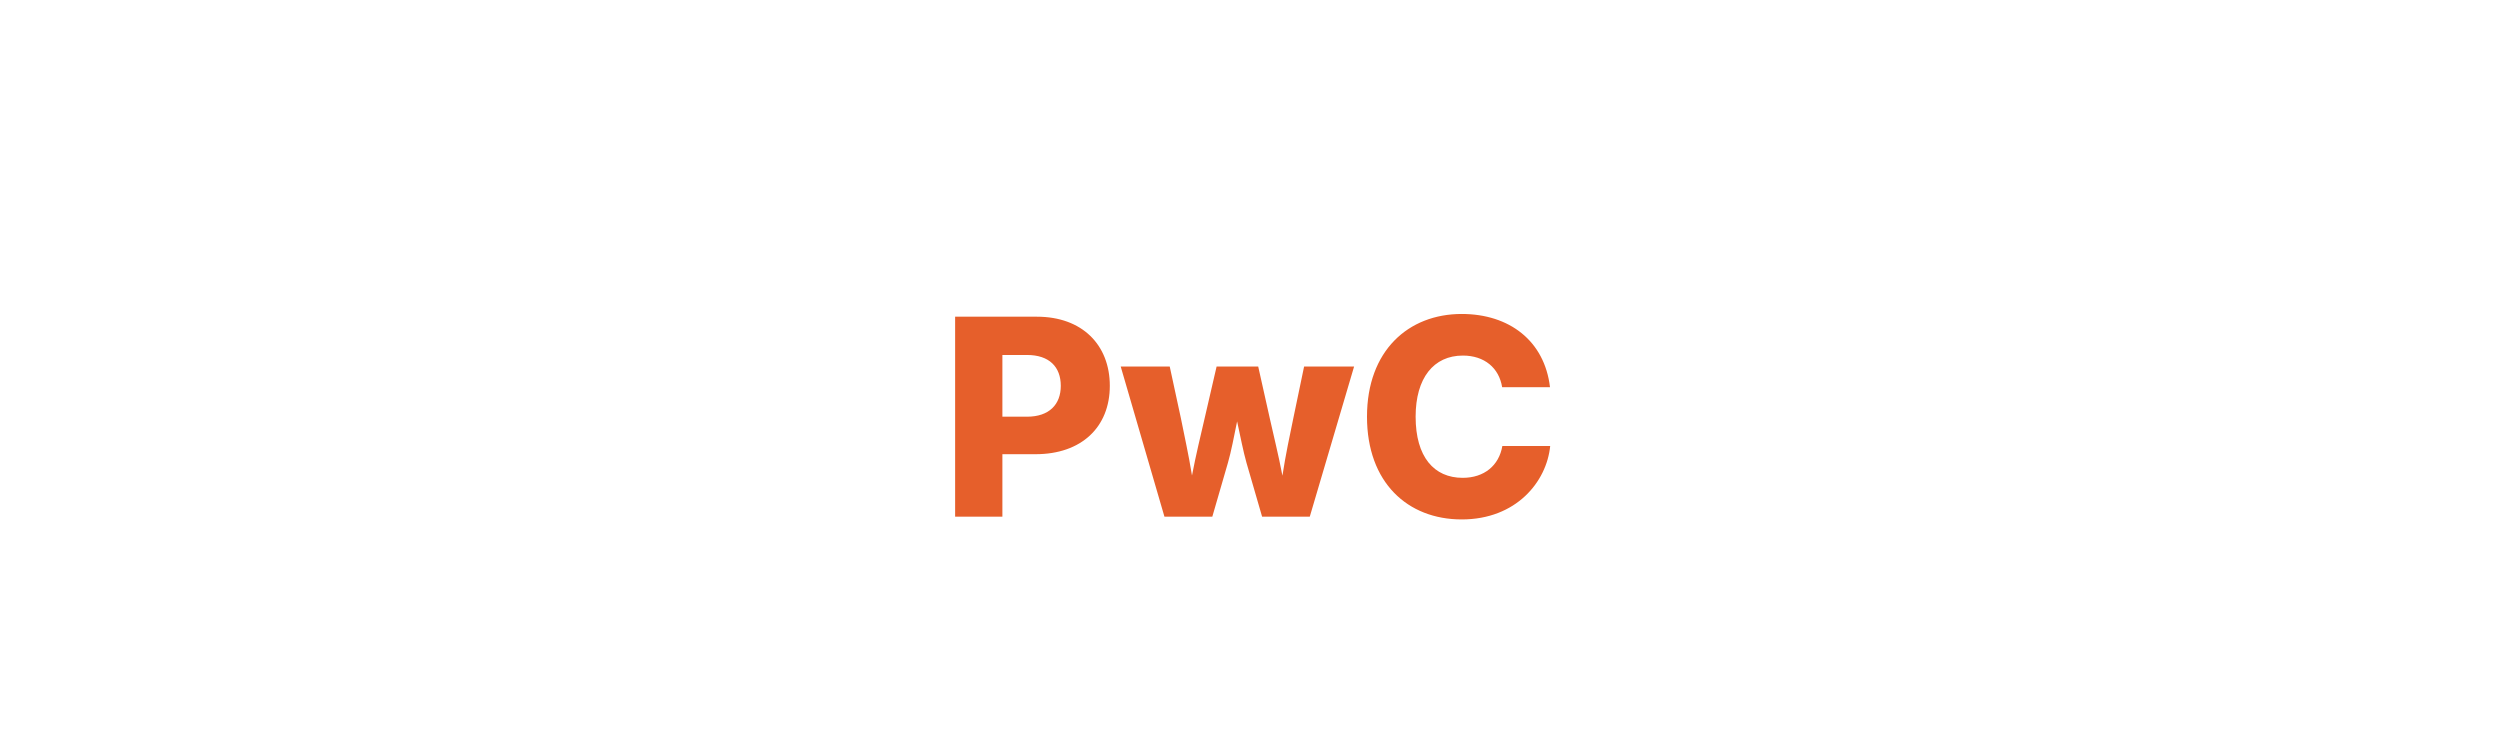
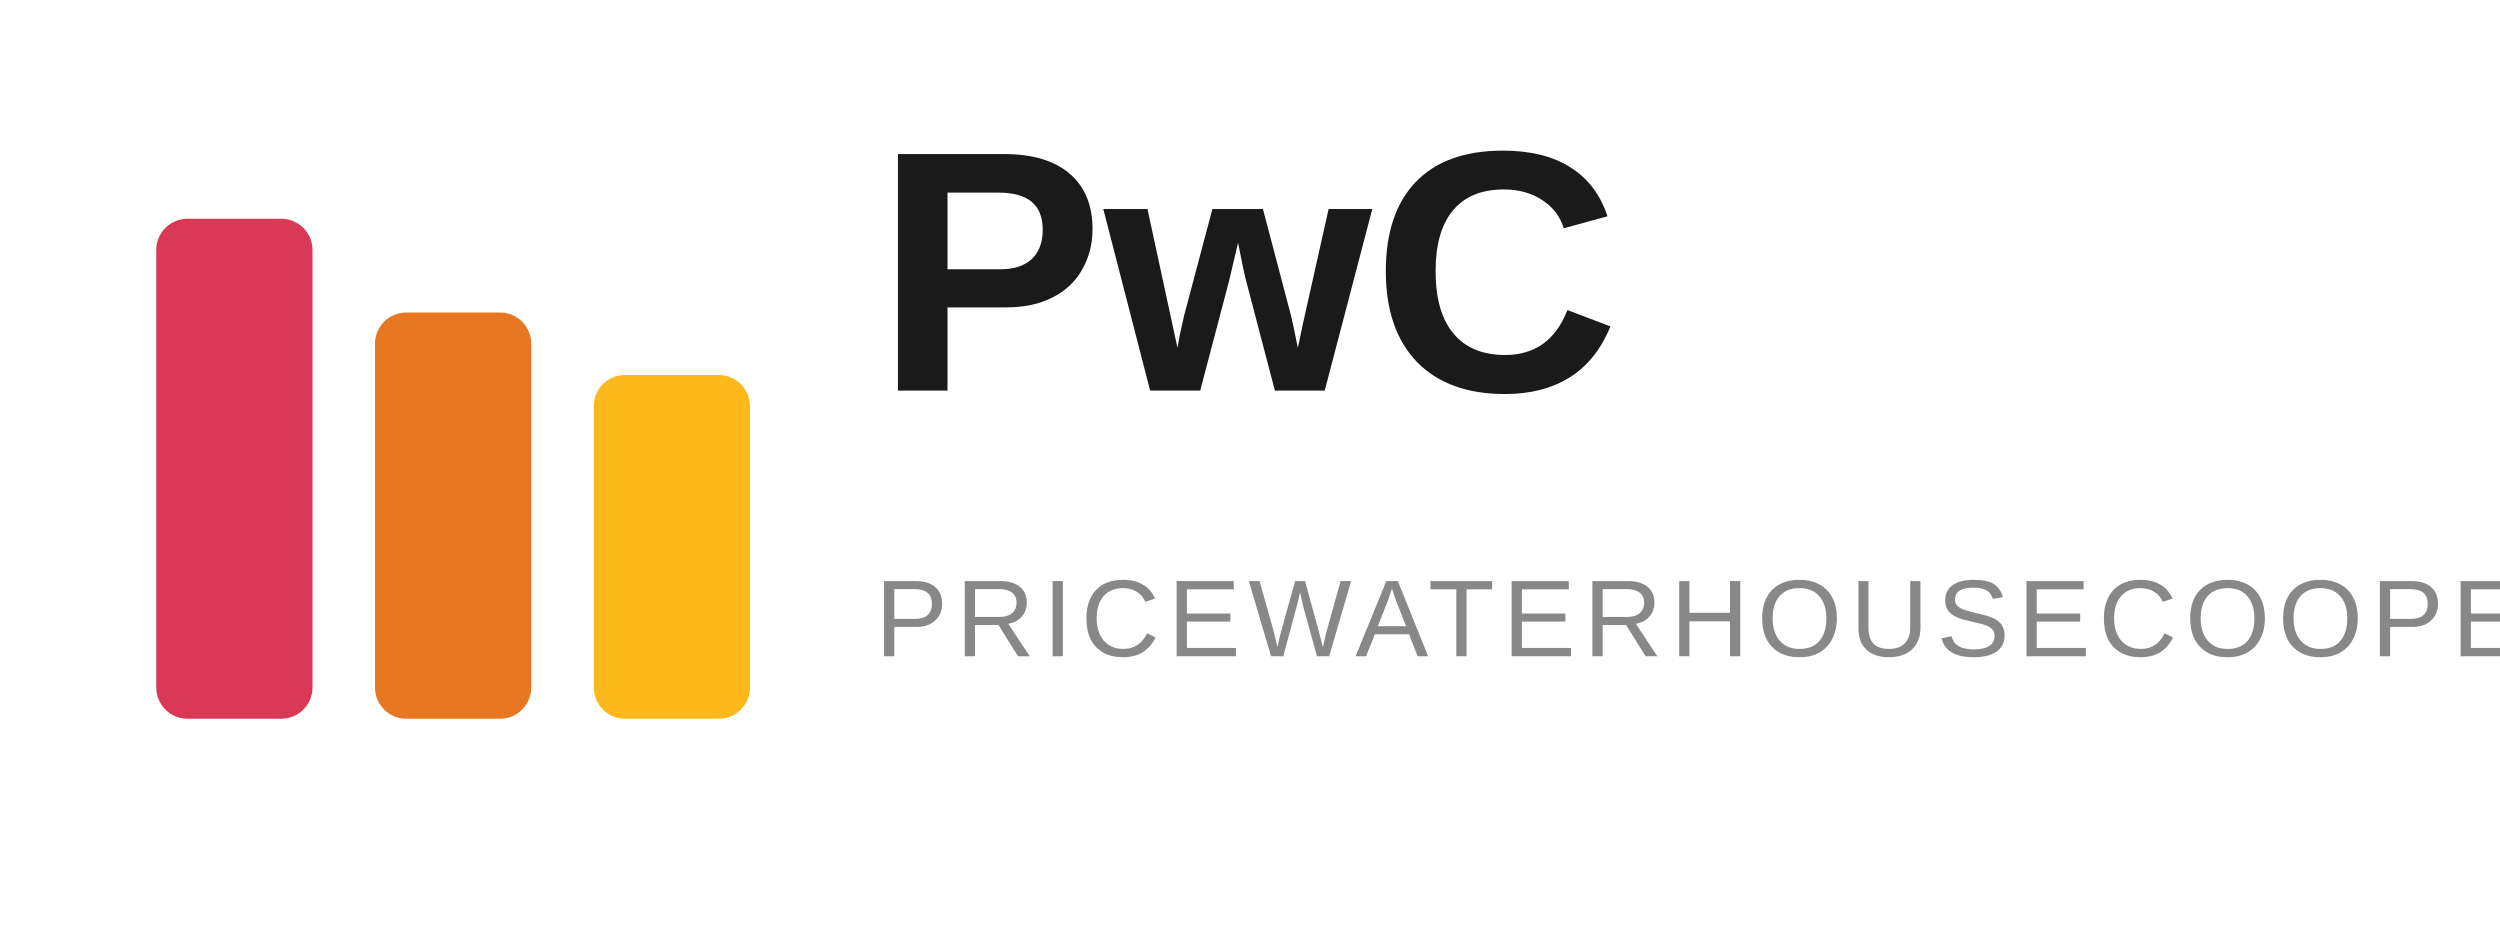
- <svg xmlns="http://www.w3.org/2000/svg" viewBox="0 0 200 60" width="200" height="60">
-   <rect width="100%" height="100%" fill="none" />
-   <text x="50%" y="55%" dominant-baseline="middle" text-anchor="middle" font-family="system-ui, -apple-system, sans-serif" font-weight="800" font-size="22" fill="#e65f2b">PwC</text>
+ <svg xmlns="http://www.w3.org/2000/svg" viewBox="0 0 160 60" width="160" height="60">
+   <rect x="10" y="14" width="10" height="32" rx="2" fill="#D93954" />
+   <rect x="24" y="20" width="10" height="26" rx="2" fill="#E87722" />
+   <rect x="38" y="24" width="10" height="22" rx="2" fill="#FFB81C" />
+   <text x="56" y="25" font-family="'Segoe UI', Arial, sans-serif" font-weight="800" font-size="22" fill="#1a1a1a">PwC</text>
+   <text x="56" y="42" font-family="'Segoe UI', Arial, sans-serif" font-weight="400" font-size="7" fill="#888" letter-spacing="0.5">PRICEWATERHOUSECOOPERS</text>
</svg>
